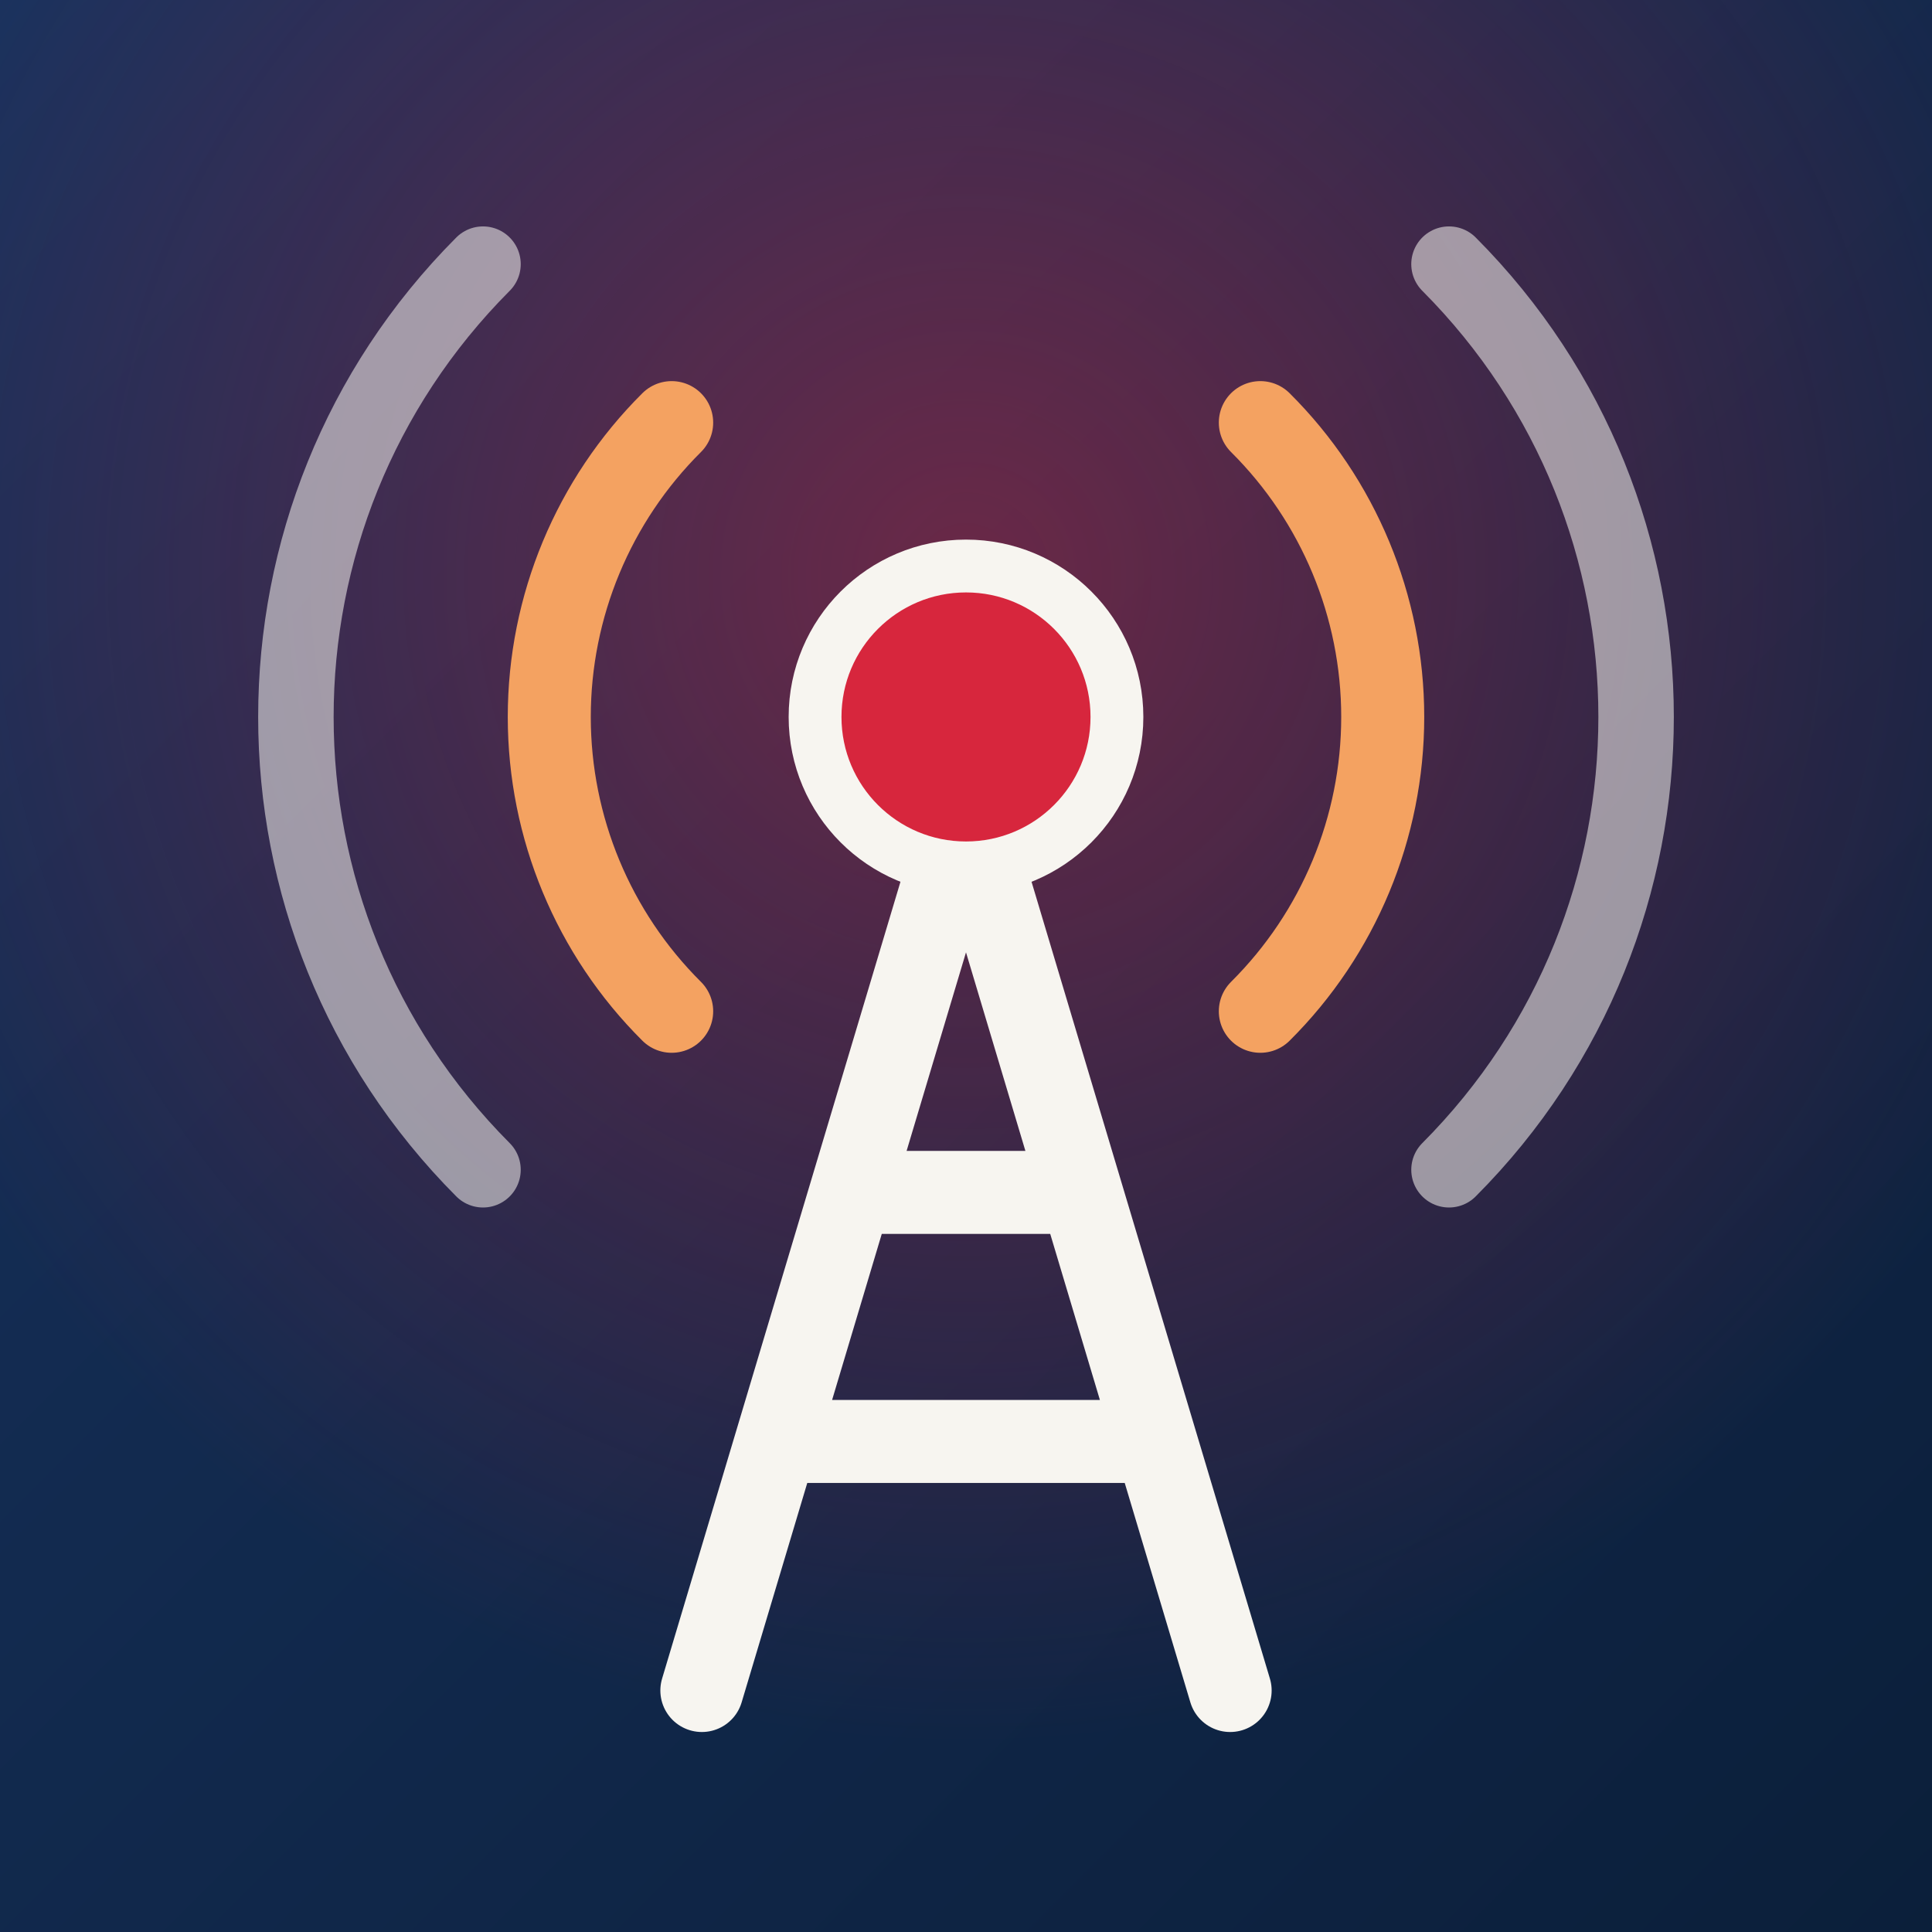
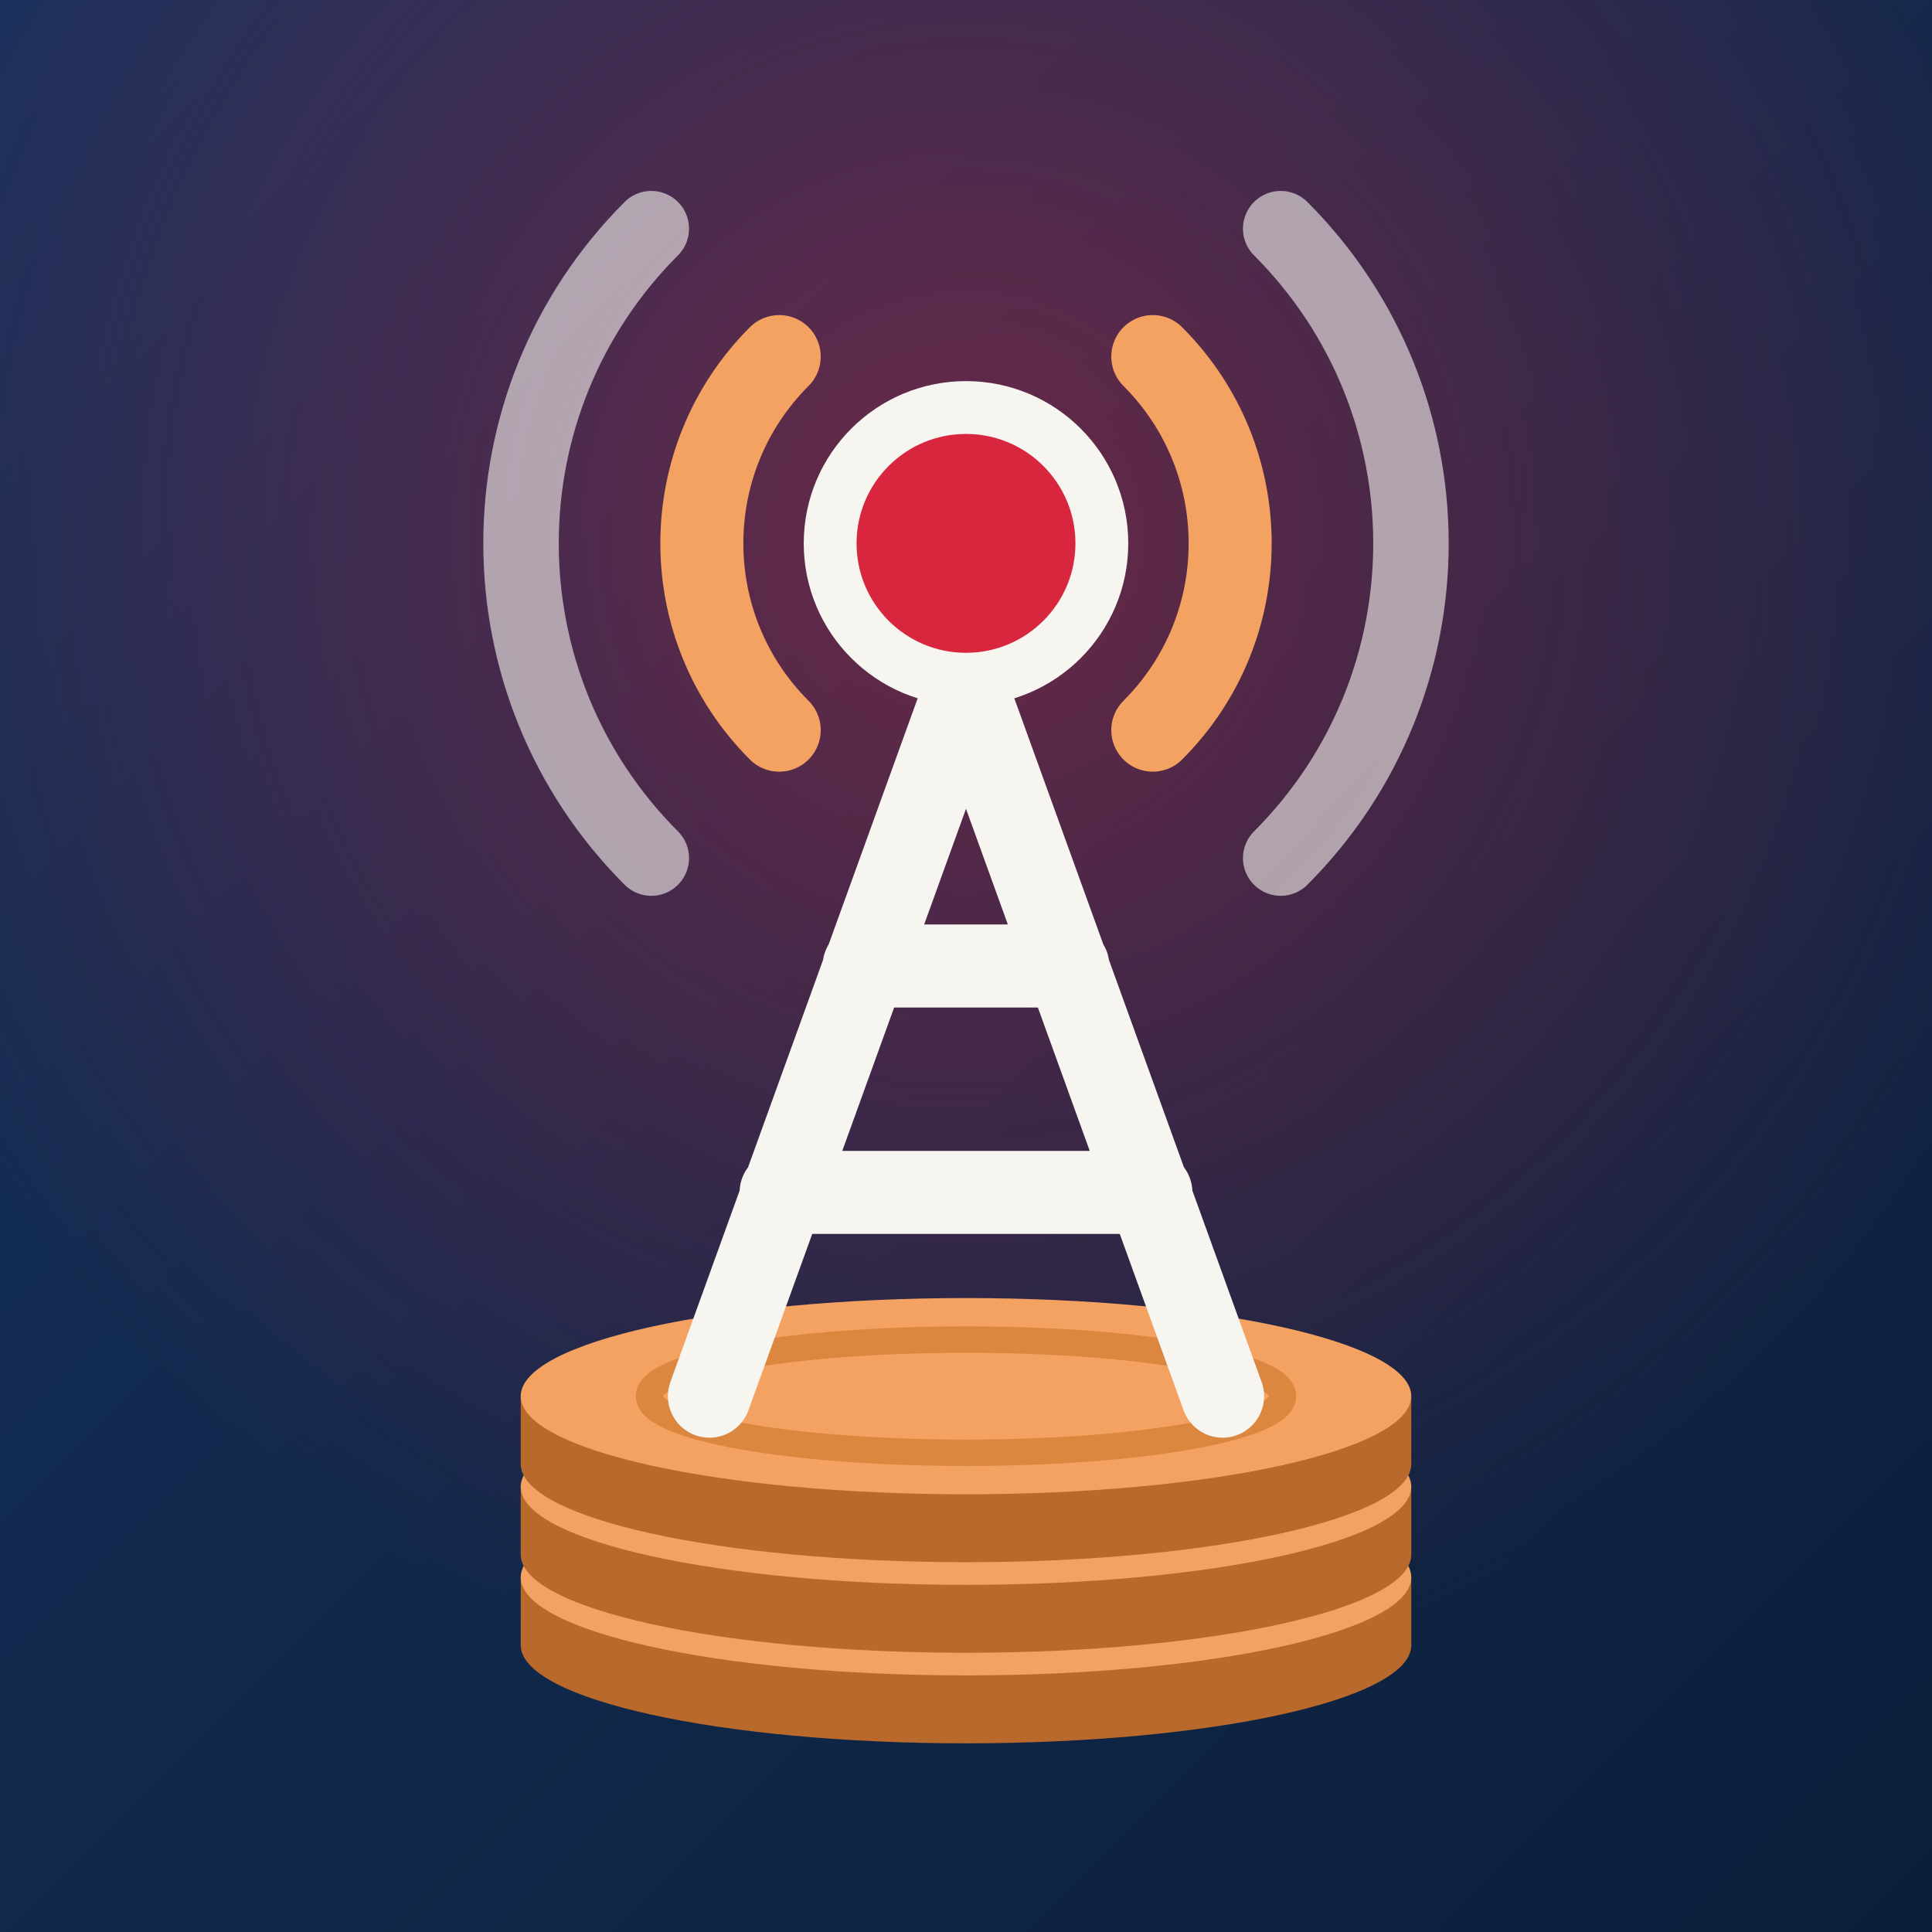
<svg xmlns="http://www.w3.org/2000/svg" viewBox="0 0 512 512">
  <defs>
    <linearGradient id="bg" x1="0" y1="0" x2="1" y2="1">
      <stop offset="0" stop-color="#17325E" />
      <stop offset="1" stop-color="#0B1F3A" />
    </linearGradient>
-     <radialGradient id="glow" cx=".5" cy=".3" r=".6">
+     <radialGradient id="glow" cx=".5" cy=".28" r=".6">
      <stop offset="0" stop-color="#D7263D" stop-opacity=".45" />
      <stop offset="1" stop-color="#D7263D" stop-opacity="0" />
    </radialGradient>
  </defs>
-   <rect width="512" height="512" fill="url(#bg)" />
-   <rect width="512" height="512" fill="url(#glow)" />
-   <g fill="none" stroke-linecap="round" stroke-linejoin="round">
-     <path d="M178 112a110 110 0 0 0 0 156" stroke="#F4A261" stroke-width="22" />
-     <path d="M334 112a110 110 0 0 1 0 156" stroke="#F4A261" stroke-width="22" />
-     <path d="M128 70a170 170 0 0 0 0 240" stroke="#F7F5F0" stroke-width="20" opacity=".55" />
-     <path d="M384 70a170 170 0 0 1 0 240" stroke="#F7F5F0" stroke-width="20" opacity=".55" />
-     <path d="M256 214L186 448M256 214l70 234M206 382h100M226 316h60" stroke="#F7F5F0" stroke-width="22" />
+   <rect width="512" height="512" rx="0" fill="url(#bg)" />
+   <rect width="512" height="512" rx="0" fill="url(#glow)" />
+   <g transform="translate(0 0) scale(1)">
+     <g transform="translate(0 -14)">
+       <ellipse cx="256" cy="450" rx="118" ry="26" fill="#B8692B" />
+       <rect x="138" y="432" width="236" height="18" fill="#B8692B" />
+       <ellipse cx="256" cy="432" rx="118" ry="26" fill="#F4A261" />
+       <ellipse cx="256" cy="432" rx="84" ry="15" fill="none" stroke="#DB8740" stroke-width="7" />
+       <ellipse cx="256" cy="426" rx="118" ry="26" fill="#B8692B" />
+       <rect x="138" y="408" width="236" height="18" fill="#B8692B" />
+       <ellipse cx="256" cy="408" rx="118" ry="26" fill="#F4A261" />
+       <ellipse cx="256" cy="408" rx="84" ry="15" fill="none" stroke="#DB8740" stroke-width="7" />
+       <ellipse cx="256" cy="402" rx="118" ry="26" fill="#B8692B" />
+       <rect x="138" y="384" width="236" height="18" fill="#B8692B" />
+       <ellipse cx="256" cy="384" rx="118" ry="26" fill="#F4A261" />
+       <ellipse cx="256" cy="384" rx="84" ry="15" fill="none" stroke="#DB8740" stroke-width="7" />
+       <g fill="none" stroke-linecap="round" stroke-linejoin="round">
+         <path d="M206.5 108.5A70 70 0 0 0 206.5 207.5M305.5 108.5A70 70 0 0 1 305.5 207.5" stroke="#F4A261" stroke-width="22" />
+         <path d="M172.6 74.6A118 118 0 0 0 172.6 241.4M339.4 74.6A118 118 0 0 1 339.4 241.4" stroke="#F7F5F0" stroke-width="20" opacity=".6" />
+         <path d="M256 196L188 384M256 196l68 188M207 330h98M229 270h54" stroke="#F7F5F0" stroke-width="22" />
+       </g>
+       <circle cx="256" cy="158" r="36" fill="#D7263D" stroke="#F7F5F0" stroke-width="14" />
+     </g>
  </g>
-   <circle cx="256" cy="190" r="40" fill="#D7263D" stroke="#F7F5F0" stroke-width="14" />
</svg>
